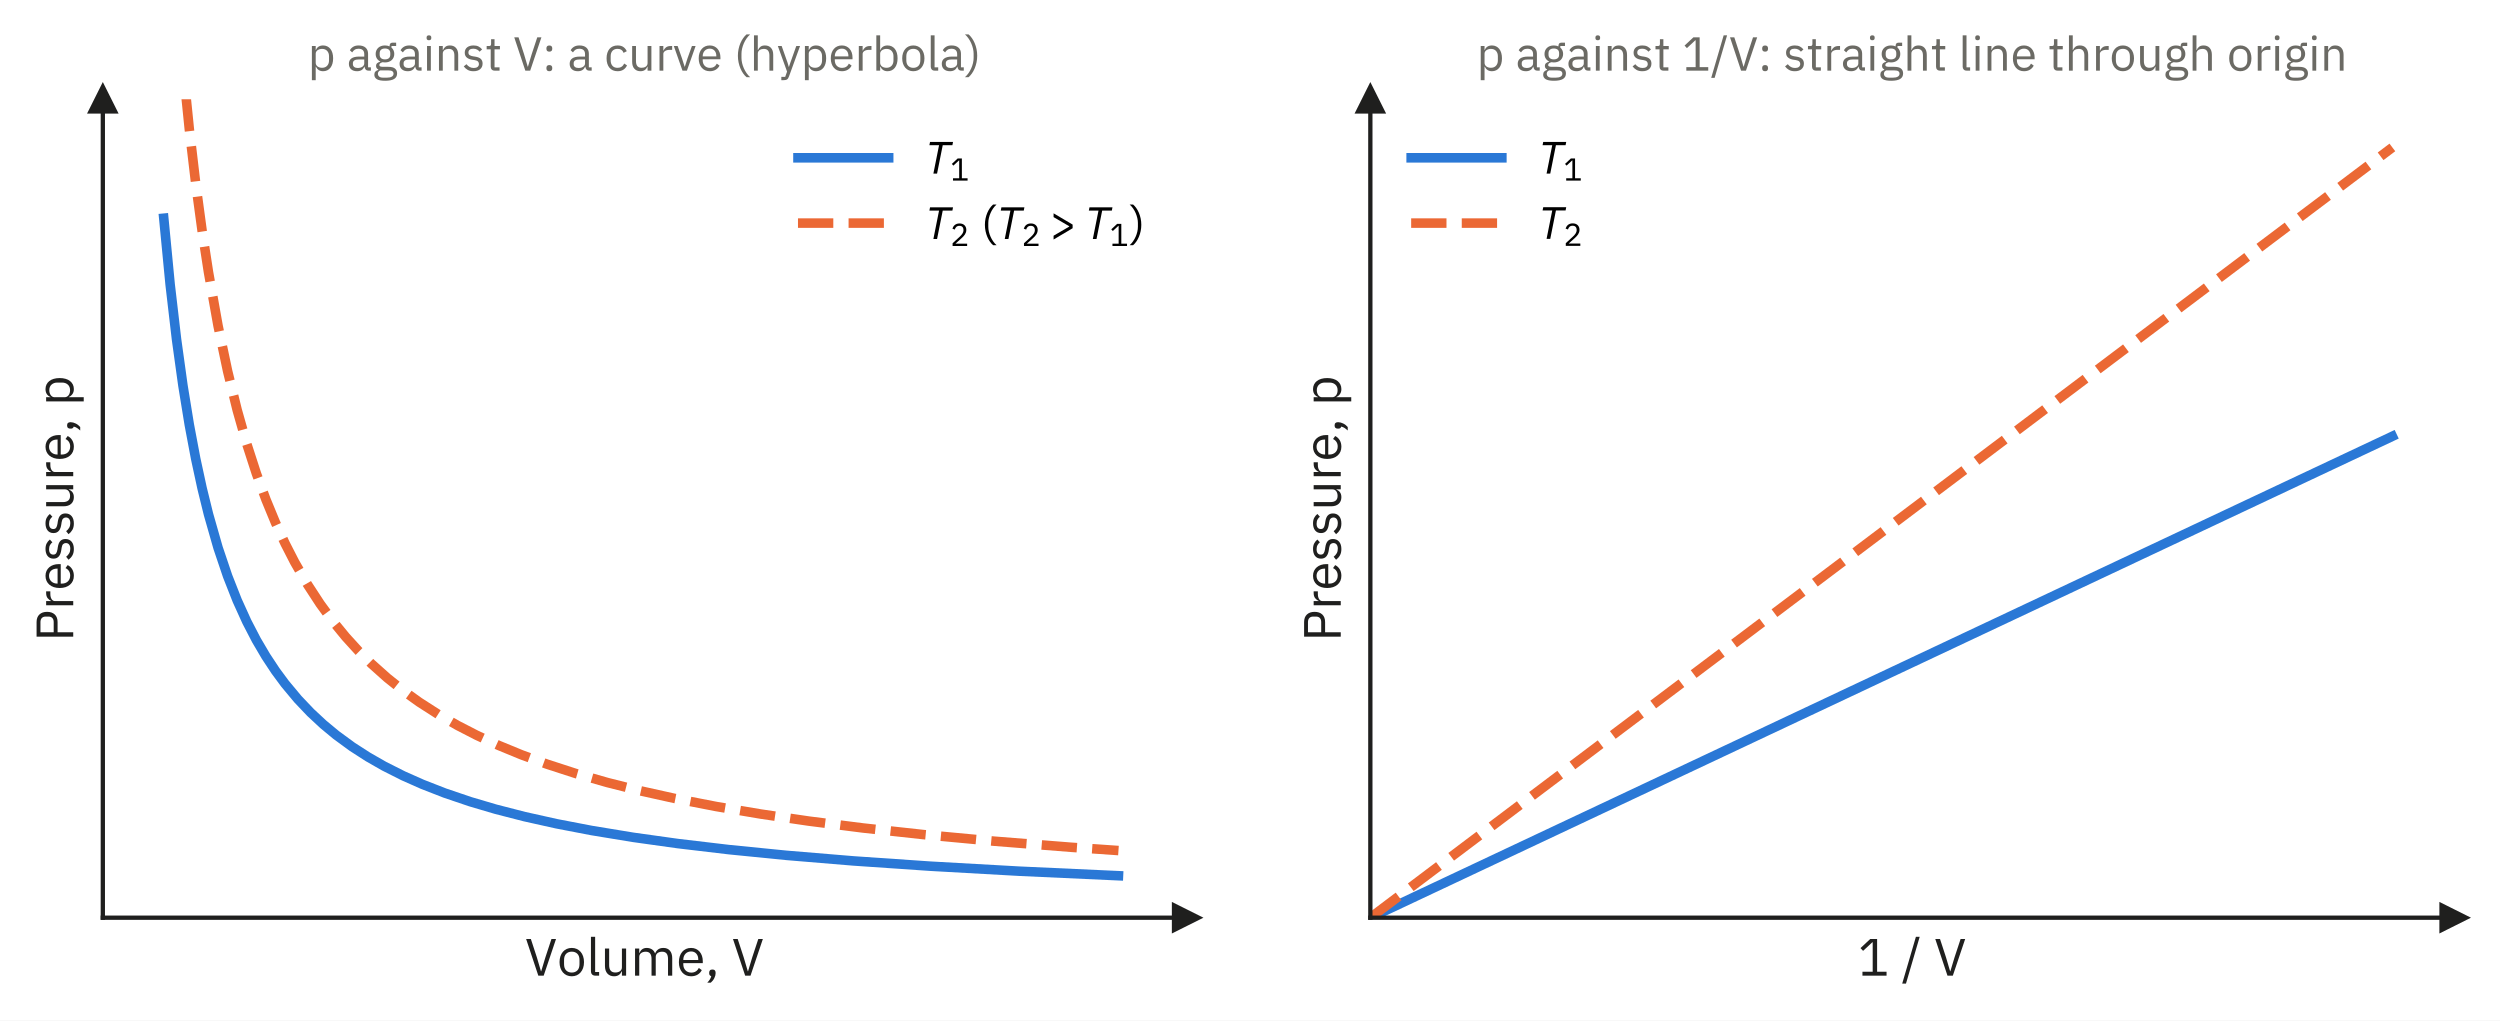
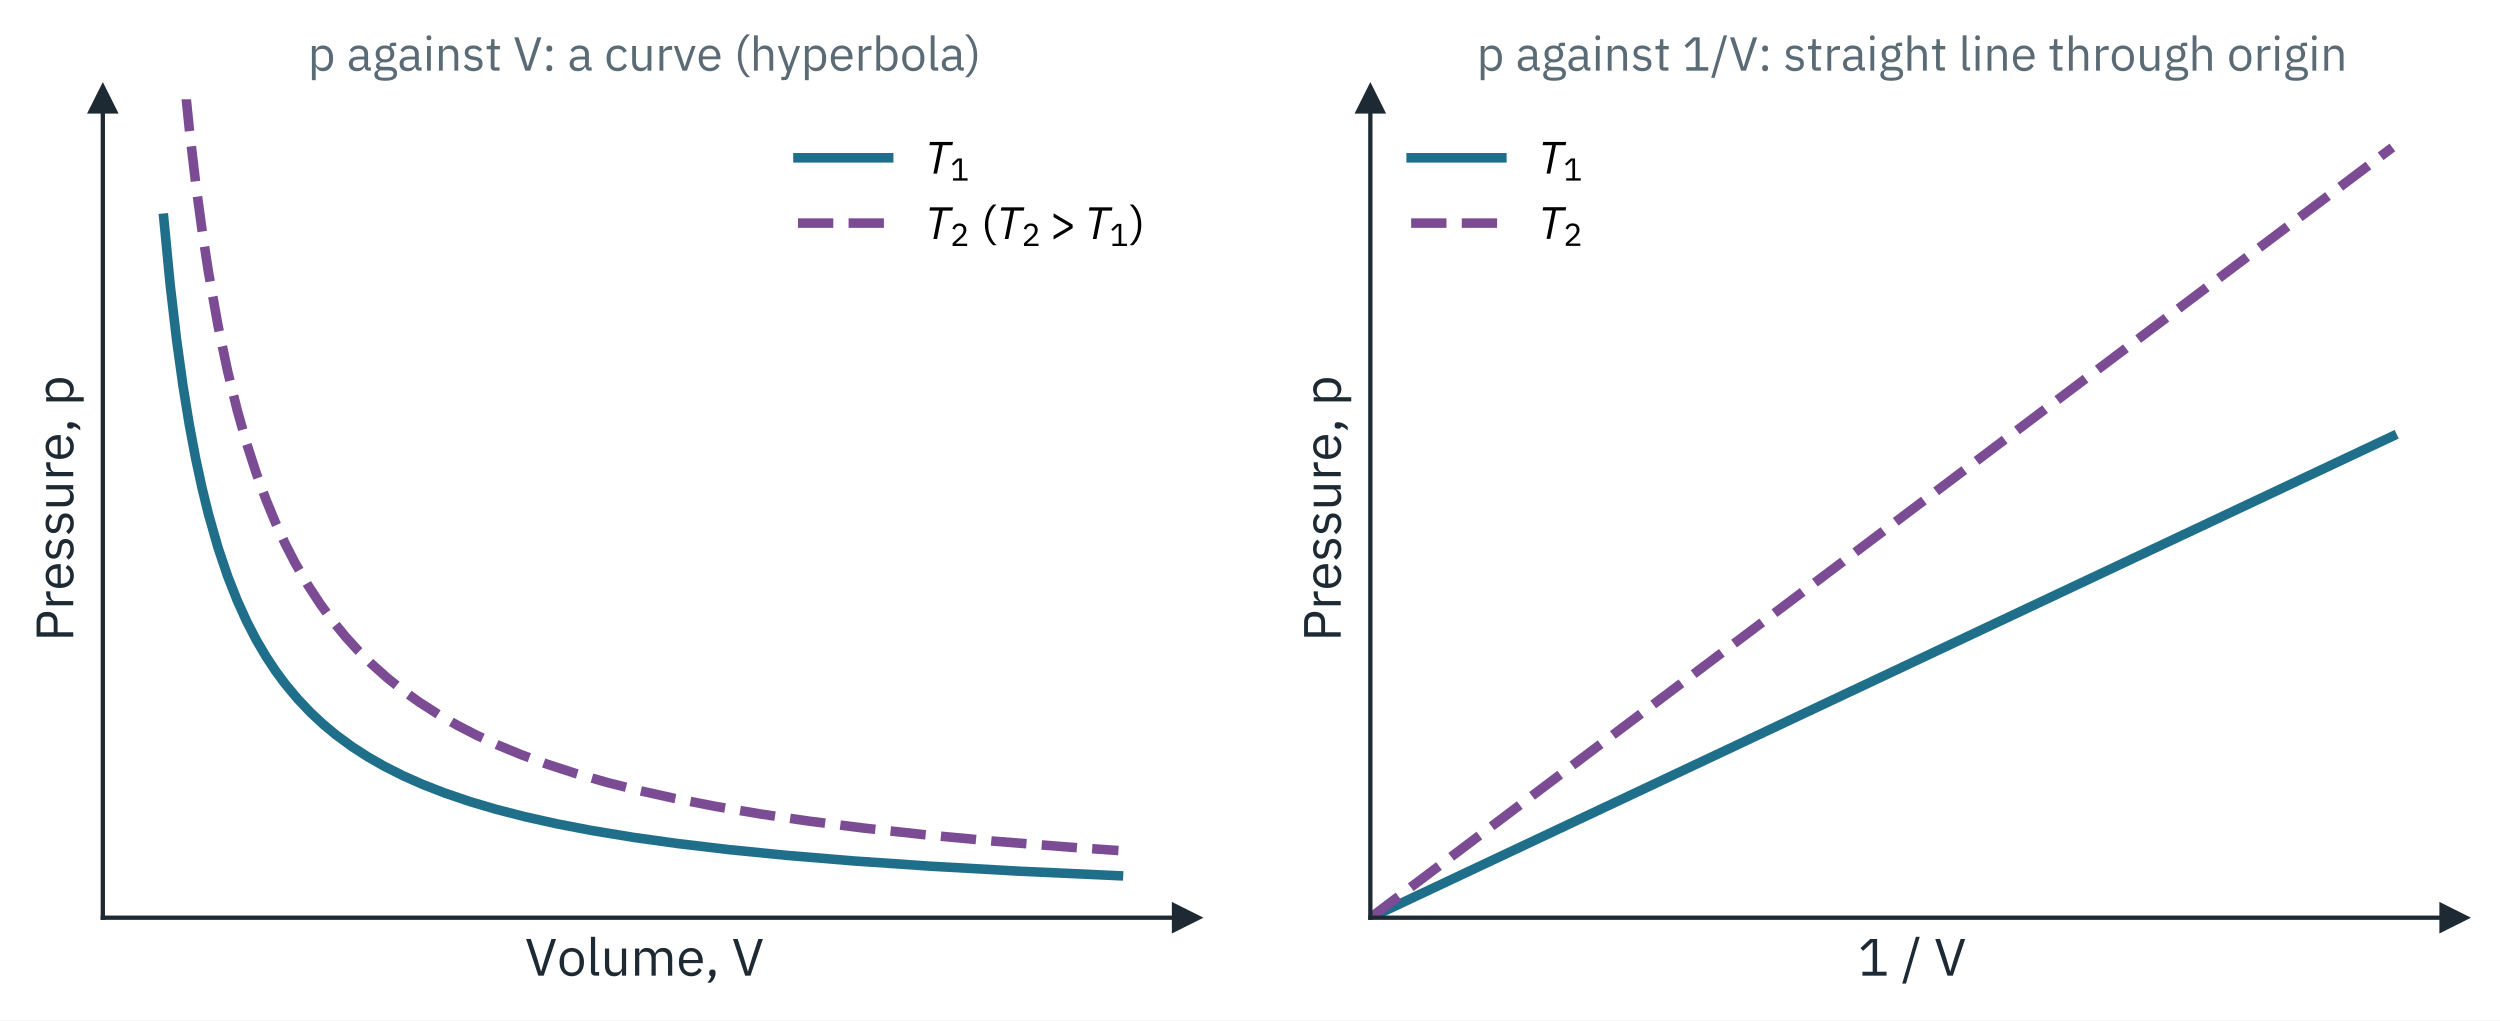
<svg xmlns="http://www.w3.org/2000/svg" xmlns:xlink="http://www.w3.org/1999/xlink" width="523.7pt" height="213.78pt" viewBox="0 0 523.7 213.78" version="1.1">
  <defs>
    <style type="text/css">*{stroke-linejoin: round; stroke-linecap: butt}</style>
  </defs>
  <g id="figure_1">
    <g id="patch_1">
      <path d="M 0 213.78  L 523.7 213.78  L 523.7 0  L 0 0  z " style="fill: #ffffff" />
    </g>
    <g id="axes_1">
      <g id="patch_2">
        <path d="M 21.54 192.24  L 248.48 192.24  L 248.48 20.8  L 21.54 20.8  z " style="fill: #ffffff" />
      </g>
      <g id="matplotlib.axis_1">
        <g id="text_1">
-           <g style="fill: #1f1f1e" transform="translate(109.9953 204.38) scale(0.11 -0.11)">
+           <g style="fill: #1e2a33" transform="translate(109.9953 204.38) scale(0.11 -0.11)">
            <defs>
              <path id="IBMPlexSans-56" d="M 1613 0  L 128 4467  L 704 4467  L 1440 2214  L 1933 538  L 1965 538  L 2470 2214  L 3213 4467  L 3770 4467  L 2266 0  L 1613 0  z " transform="scale(0.015625)" />
              <path id="IBMPlexSans-6f" d="M 1792 -77  Q 1459 -77 1184 44  Q 909 166 713 393  Q 518 621 409 937  Q 301 1254 301 1651  Q 301 2042 409 2362  Q 518 2682 713 2909  Q 909 3136 1184 3257  Q 1459 3379 1792 3379  Q 2125 3379 2397 3257  Q 2669 3136 2867 2909  Q 3066 2682 3174 2362  Q 3283 2042 3283 1651  Q 3283 1254 3174 937  Q 3066 621 2867 393  Q 2669 166 2397 44  Q 2125 -77 1792 -77  z M 1792 378  Q 2208 378 2470 634  Q 2733 890 2733 1414  L 2733 1888  Q 2733 2413 2470 2669  Q 2208 2925 1792 2925  Q 1376 2925 1113 2669  Q 851 2413 851 1888  L 851 1414  Q 851 890 1113 634  Q 1376 378 1792 378  z " transform="scale(0.015625)" />
              <path id="IBMPlexSans-6c" d="M 1088 0  Q 819 0 681 150  Q 544 301 544 531  L 544 4736  L 1056 4736  L 1056 448  L 1542 448  L 1542 0  L 1088 0  z " transform="scale(0.015625)" />
              <path id="IBMPlexSans-75" d="M 2579 538  L 2554 538  Q 2502 422 2428 310  Q 2355 198 2246 112  Q 2138 26 1984 -25  Q 1830 -77 1626 -77  Q 1114 -77 813 252  Q 512 582 512 1184  L 512 3302  L 1024 3302  L 1024 1274  Q 1024 384 1779 384  Q 1933 384 2077 422  Q 2221 461 2333 537  Q 2445 614 2512 732  Q 2579 851 2579 1018  L 2579 3302  L 3091 3302  L 3091 0  L 2579 0  L 2579 538  z " transform="scale(0.015625)" />
              <path id="IBMPlexSans-6d" d="M 544 0  L 544 3302  L 1056 3302  L 1056 2765  L 1082 2765  Q 1139 2893 1212 3005  Q 1286 3117 1392 3200  Q 1498 3283 1638 3331  Q 1779 3379 1971 3379  Q 2298 3379 2573 3222  Q 2848 3066 2982 2707  L 2995 2707  Q 3085 2976 3331 3177  Q 3578 3379 4000 3379  Q 4506 3379 4790 3049  Q 5075 2720 5075 2118  L 5075 0  L 4563 0  L 4563 2029  Q 4563 2470 4390 2694  Q 4218 2918 3840 2918  Q 3686 2918 3548 2880  Q 3411 2842 3302 2765  Q 3194 2688 3130 2569  Q 3066 2451 3066 2291  L 3066 0  L 2554 0  L 2554 2029  Q 2554 2470 2381 2694  Q 2208 2918 1843 2918  Q 1690 2918 1549 2880  Q 1408 2842 1299 2765  Q 1190 2688 1123 2569  Q 1056 2451 1056 2291  L 1056 0  L 544 0  z " transform="scale(0.015625)" />
              <path id="IBMPlexSans-65" d="M 1786 -77  Q 1446 -77 1174 44  Q 902 166 707 393  Q 512 621 406 937  Q 301 1254 301 1651  Q 301 2042 406 2362  Q 512 2682 707 2909  Q 902 3136 1174 3257  Q 1446 3379 1786 3379  Q 2118 3379 2380 3257  Q 2643 3136 2828 2921  Q 3014 2707 3113 2412  Q 3213 2118 3213 1766  L 3213 1523  L 838 1523  L 838 1370  Q 838 1158 905 976  Q 973 794 1097 659  Q 1222 525 1404 448  Q 1587 371 1818 371  Q 2131 371 2364 518  Q 2598 666 2726 941  L 3091 678  Q 2931 339 2592 131  Q 2253 -77 1786 -77  z M 1786 2950  Q 1574 2950 1401 2876  Q 1229 2803 1104 2668  Q 979 2534 908 2352  Q 838 2170 838 1952  L 838 1907  L 2662 1907  L 2662 1978  Q 2662 2419 2422 2684  Q 2182 2950 1786 2950  z " transform="scale(0.015625)" />
              <path id="IBMPlexSans-2c" d="M 870 749  Q 1075 749 1168 643  Q 1261 538 1261 371  L 1261 282  Q 1261 19 1107 -297  Q 954 -614 678 -851  L 250 -851  Q 442 -646 560 -464  Q 678 -282 730 -58  Q 602 -26 541 64  Q 480 154 480 282  L 480 371  Q 480 538 573 643  Q 666 749 870 749  z " transform="scale(0.015625)" />
              <path id="IBMPlexSans-20" transform="scale(0.015625)" />
            </defs>
            <use xlink:href="#IBMPlexSans-56" />
            <use xlink:href="#IBMPlexSans-6f" transform="translate(60.89999 0)" />
            <use xlink:href="#IBMPlexSans-6c" transform="translate(116.9 0)" />
            <use xlink:href="#IBMPlexSans-75" transform="translate(144.1 0)" />
            <use xlink:href="#IBMPlexSans-6d" transform="translate(200.9 0)" />
            <use xlink:href="#IBMPlexSans-65" transform="translate(288.2 0)" />
            <use xlink:href="#IBMPlexSans-2c" transform="translate(343.0999 0)" />
            <use xlink:href="#IBMPlexSans-20" transform="translate(370.2999 0)" />
            <use xlink:href="#IBMPlexSans-56" transform="translate(393.8999 0)" />
          </g>
        </g>
      </g>
      <g id="matplotlib.axis_2">
        <g id="text_2">
-           <g style="fill: #1f1f1e" transform="translate(15.34 134.3947) rotate(-90) scale(0.11 -0.11)">
+           <g style="fill: #1e2a33" transform="translate(15.34 134.3947) rotate(-90) scale(0.11 -0.11)">
            <defs>
              <path id="IBMPlexSans-50" d="M 595 0  L 595 4467  L 2374 4467  Q 2976 4467 3299 4124  Q 3622 3782 3622 3187  Q 3622 2592 3299 2249  Q 2976 1907 2374 1907  L 1133 1907  L 1133 0  L 595 0  z M 1133 2381  L 2374 2381  Q 2694 2381 2870 2547  Q 3046 2714 3046 3021  L 3046 3354  Q 3046 3661 2870 3827  Q 2694 3994 2374 3994  L 1133 3994  L 1133 2381  z " transform="scale(0.015625)" />
              <path id="IBMPlexSans-72" d="M 544 0  L 544 3302  L 1056 3302  L 1056 2694  L 1088 2694  Q 1178 2931 1408 3116  Q 1638 3302 2042 3302  L 2240 3302  L 2240 2790  L 1939 2790  Q 1523 2790 1289 2633  Q 1056 2477 1056 2240  L 1056 0  L 544 0  z " transform="scale(0.015625)" />
              <path id="IBMPlexSans-73" d="M 1536 -77  Q 1075 -77 764 99  Q 454 275 230 570  L 595 864  Q 787 621 1024 489  Q 1261 358 1574 358  Q 1901 358 2083 499  Q 2266 640 2266 896  Q 2266 1088 2141 1225  Q 2016 1363 1690 1414  L 1427 1453  Q 1197 1485 1005 1552  Q 813 1619 669 1731  Q 525 1843 445 2009  Q 365 2176 365 2406  Q 365 2650 454 2832  Q 544 3014 701 3136  Q 858 3258 1075 3318  Q 1293 3379 1542 3379  Q 1946 3379 2218 3238  Q 2490 3098 2694 2848  L 2355 2541  Q 2246 2694 2035 2819  Q 1824 2944 1504 2944  Q 1184 2944 1021 2806  Q 858 2669 858 2432  Q 858 2189 1021 2080  Q 1184 1971 1491 1920  L 1747 1882  Q 2298 1798 2528 1564  Q 2758 1331 2758 954  Q 2758 474 2432 198  Q 2106 -77 1536 -77  z " transform="scale(0.015625)" />
              <path id="IBMPlexSans-70" d="M 544 3302  L 1056 3302  L 1056 2765  L 1082 2765  Q 1210 3078 1456 3228  Q 1702 3379 2048 3379  Q 2355 3379 2604 3257  Q 2854 3136 3030 2912  Q 3206 2688 3299 2368  Q 3392 2048 3392 1651  Q 3392 1254 3299 934  Q 3206 614 3030 390  Q 2854 166 2604 44  Q 2355 -77 2048 -77  Q 1376 -77 1082 538  L 1056 538  L 1056 -1280  L 544 -1280  L 544 3302  z M 1907 384  Q 2342 384 2592 656  Q 2842 928 2842 1370  L 2842 1933  Q 2842 2374 2592 2646  Q 2342 2918 1907 2918  Q 1734 2918 1577 2870  Q 1421 2822 1305 2739  Q 1190 2656 1123 2537  Q 1056 2419 1056 2285  L 1056 1056  Q 1056 896 1123 771  Q 1190 646 1305 560  Q 1421 474 1577 429  Q 1734 384 1907 384  z " transform="scale(0.015625)" />
            </defs>
            <use xlink:href="#IBMPlexSans-50" />
            <use xlink:href="#IBMPlexSans-72" transform="translate(60.59999 0)" />
            <use xlink:href="#IBMPlexSans-65" transform="translate(97.29999 0)" />
            <use xlink:href="#IBMPlexSans-73" transform="translate(152.2 0)" />
            <use xlink:href="#IBMPlexSans-73" transform="translate(200.9 0)" />
            <use xlink:href="#IBMPlexSans-75" transform="translate(249.6 0)" />
            <use xlink:href="#IBMPlexSans-72" transform="translate(306.4 0)" />
            <use xlink:href="#IBMPlexSans-65" transform="translate(343.1 0)" />
            <use xlink:href="#IBMPlexSans-2c" transform="translate(398 0)" />
            <use xlink:href="#IBMPlexSans-20" transform="translate(425.2 0)" />
            <use xlink:href="#IBMPlexSans-70" transform="translate(448.7999 0)" />
          </g>
        </g>
      </g>
      <g id="line2d_1">
-         <path d="M 34.305 45.71  L 35.643 59.609  L 36.981 71.1  L 38.319 80.758  L 39.656 88.99  L 40.994 96.09  L 42.332 102.276  L 43.669 107.714  L 45.676 114.742  L 47.683 120.69  L 49.689 125.79  L 51.696 130.212  L 53.702 134.082  L 55.709 137.497  L 57.716 140.534  L 59.722 143.251  L 62.398 146.459  L 65.073 149.273  L 67.749 151.76  L 70.424 153.976  L 73.768 156.426  L 77.113 158.581  L 80.457 160.492  L 84.47 162.516  L 88.484 164.298  L 93.166 166.125  L 98.516 167.94  L 103.867 169.52  L 109.887 171.068  L 116.576 172.558  L 123.933 173.972  L 132.629 175.402  L 141.993 176.711  L 152.695 177.978  L 164.734 179.177  L 178.78 180.344  L 194.833 181.446  L 213.561 182.499  L 234.296 183.448  L 234.296 183.448  " clip-path="url(#p4eda63c760)" style="fill: none; stroke: #2a78d6; stroke-width: 2; stroke-linecap: square" />
+         <path d="M 34.305 45.71  L 35.643 59.609  L 36.981 71.1  L 38.319 80.758  L 39.656 88.99  L 40.994 96.09  L 42.332 102.276  L 43.669 107.714  L 45.676 114.742  L 47.683 120.69  L 49.689 125.79  L 51.696 130.212  L 53.702 134.082  L 55.709 137.497  L 57.716 140.534  L 59.722 143.251  L 62.398 146.459  L 65.073 149.273  L 67.749 151.76  L 70.424 153.976  L 73.768 156.426  L 77.113 158.581  L 80.457 160.492  L 84.47 162.516  L 88.484 164.298  L 93.166 166.125  L 98.516 167.94  L 103.867 169.52  L 109.887 171.068  L 116.576 172.558  L 123.933 173.972  L 132.629 175.402  L 141.993 176.711  L 152.695 177.978  L 164.734 179.177  L 178.78 180.344  L 194.833 181.446  L 213.561 182.499  L 234.296 183.448  L 234.296 183.448  " clip-path="url(#p4eda63c760)" style="fill: none; stroke: #1f6f8b; stroke-width: 2; stroke-linecap: square" />
      </g>
      <g id="line2d_2">
-         <path d="M 37.029 -1  L 38.319 13.869  L 39.656 27.04  L 40.994 38.4  L 42.332 48.298  L 43.669 56.999  L 45.676 68.243  L 47.683 77.76  L 49.689 85.921  L 51.696 92.995  L 53.702 99.187  L 55.709 104.652  L 57.716 109.51  L 59.722 113.858  L 61.729 117.771  L 64.404 122.419  L 67.08 126.521  L 69.755 130.168  L 72.431 133.431  L 75.106 136.369  L 77.782 139.027  L 81.126 142.013  L 84.47 144.682  L 87.815 147.082  L 91.828 149.661  L 95.841 151.96  L 99.854 154.025  L 104.536 156.18  L 109.218 158.106  L 114.569 160.069  L 120.589 162.025  L 127.278 163.936  L 133.966 165.62  L 141.324 167.255  L 150.019 168.946  L 159.383 170.528  L 169.416 172.001  L 180.787 173.446  L 193.495 174.835  L 208.21 176.207  L 224.263 177.477  L 234.296 178.173  L 234.296 178.173  " clip-path="url(#p4eda63c760)" style="fill: none; stroke-dasharray: 7.4,3.2; stroke-dashoffset: 0; stroke: #eb6834; stroke-width: 2" />
+         <path d="M 37.029 -1  L 38.319 13.869  L 39.656 27.04  L 40.994 38.4  L 42.332 48.298  L 43.669 56.999  L 45.676 68.243  L 47.683 77.76  L 49.689 85.921  L 51.696 92.995  L 53.702 99.187  L 55.709 104.652  L 57.716 109.51  L 59.722 113.858  L 61.729 117.771  L 64.404 122.419  L 67.08 126.521  L 69.755 130.168  L 72.431 133.431  L 75.106 136.369  L 77.782 139.027  L 81.126 142.013  L 84.47 144.682  L 87.815 147.082  L 91.828 149.661  L 95.841 151.96  L 99.854 154.025  L 104.536 156.18  L 109.218 158.106  L 114.569 160.069  L 120.589 162.025  L 127.278 163.936  L 133.966 165.62  L 141.324 167.255  L 150.019 168.946  L 159.383 170.528  L 169.416 172.001  L 180.787 173.446  L 193.495 174.835  L 208.21 176.207  L 224.263 177.477  L 234.296 178.173  L 234.296 178.173  " clip-path="url(#p4eda63c760)" style="fill: none; stroke-dasharray: 7.4,3.2; stroke-dashoffset: 0; stroke: #7b4b94; stroke-width: 2" />
      </g>
      <g id="line2d_3">
        <defs>
-           <path id="mccfdc0044c" d="M 2.5 0  L -2.5 -2.5  L -2.5 2.5  z " style="stroke: #1f1f1e; stroke-linejoin: miter" />
+           <path id="mccfdc0044c" d="M 2.5 0  L -2.5 -2.5  L -2.5 2.5  z " style="stroke: #1e2a33; stroke-linejoin: miter" />
        </defs>
        <g>
-           <use xlink:href="#mccfdc0044c" x="248.48" y="192.24" style="fill: #1f1f1e; stroke: #1f1f1e; stroke-linejoin: miter" />
+           <use xlink:href="#mccfdc0044c" x="248.48" y="192.24" style="fill: #1e2a33; stroke: #1e2a33; stroke-linejoin: miter" />
        </g>
      </g>
      <g id="line2d_4">
        <defs>
-           <path id="m369f61588b" d="M 0 -2.5  L -2.5 2.5  L 2.5 2.5  z " style="stroke: #1f1f1e; stroke-linejoin: miter" />
+           <path id="m369f61588b" d="M 0 -2.5  L -2.5 2.5  L 2.5 2.5  z " style="stroke: #1e2a33; stroke-linejoin: miter" />
        </defs>
        <g>
-           <use xlink:href="#m369f61588b" x="21.54" y="20.8" style="fill: #1f1f1e; stroke: #1f1f1e; stroke-linejoin: miter" />
+           <use xlink:href="#m369f61588b" x="21.54" y="20.8" style="fill: #1e2a33; stroke: #1e2a33; stroke-linejoin: miter" />
        </g>
      </g>
      <g id="patch_3">
-         <path d="M 21.54 192.24  L 21.54 20.8  " style="fill: none; stroke: #1f1f1e; stroke-width: 0.9; stroke-linejoin: miter; stroke-linecap: square" />
+         <path d="M 21.54 192.24  L 21.54 20.8  " style="fill: none; stroke: #1e2a33; stroke-width: 0.9; stroke-linejoin: miter; stroke-linecap: square" />
      </g>
      <g id="patch_4">
-         <path d="M 21.54 192.24  L 248.48 192.24  " style="fill: none; stroke: #1f1f1e; stroke-width: 0.9; stroke-linejoin: miter; stroke-linecap: square" />
+         <path d="M 21.54 192.24  L 248.48 192.24  " style="fill: none; stroke: #1e2a33; stroke-width: 0.9; stroke-linejoin: miter; stroke-linecap: square" />
      </g>
      <g id="text_3">
-         <g style="fill: #6b6a64" transform="translate(64.48422 14.8) scale(0.1 -0.1)">
+         <g style="fill: #5b6b75" transform="translate(64.48422 14.8) scale(0.1 -0.1)">
          <defs>
            <path id="IBMPlexSans-61" d="M 2944 0  Q 2656 0 2531 153  Q 2406 307 2374 538  L 2342 538  Q 2234 230 1984 76  Q 1734 -77 1389 -77  Q 864 -77 573 192  Q 282 461 282 922  Q 282 1389 624 1638  Q 966 1888 1690 1888  L 2342 1888  L 2342 2214  Q 2342 2566 2150 2752  Q 1958 2938 1562 2938  Q 1261 2938 1059 2803  Q 858 2669 723 2445  L 416 2733  Q 550 3002 844 3190  Q 1139 3379 1587 3379  Q 2189 3379 2521 3084  Q 2854 2790 2854 2266  L 2854 448  L 3232 448  L 3232 0  L 2944 0  z M 1472 358  Q 1664 358 1824 403  Q 1984 448 2099 531  Q 2214 614 2278 723  Q 2342 832 2342 960  L 2342 1504  L 1664 1504  Q 1222 1504 1020 1376  Q 819 1248 819 1005  L 819 870  Q 819 627 995 492  Q 1171 358 1472 358  z " transform="scale(0.015625)" />
            <path id="IBMPlexSans-67" d="M 3328 -365  Q 3328 -877 2928 -1117  Q 2528 -1357 1728 -1357  Q 954 -1357 614 -1145  Q 275 -934 275 -544  Q 275 -275 416 -124  Q 557 26 800 96  L 800 166  Q 506 307 506 627  Q 506 877 666 1008  Q 826 1139 1075 1203  L 1075 1229  Q 781 1370 617 1632  Q 454 1894 454 2240  Q 454 2490 544 2701  Q 634 2912 797 3062  Q 960 3213 1187 3296  Q 1414 3379 1696 3379  Q 2048 3379 2323 3251  L 2323 3309  Q 2323 3501 2412 3625  Q 2502 3750 2707 3750  L 3200 3750  L 3200 3302  L 2573 3302  L 2573 3091  Q 2752 2938 2851 2723  Q 2950 2509 2950 2240  Q 2950 1990 2860 1779  Q 2771 1568 2608 1417  Q 2445 1267 2214 1184  Q 1984 1101 1702 1101  Q 1542 1101 1382 1133  Q 1216 1088 1081 1001  Q 947 915 947 762  Q 947 614 1088 563  Q 1229 512 1453 512  L 2157 512  Q 2771 512 3049 278  Q 3328 45 3328 -365  z M 2848 -403  Q 2848 -205 2697 -86  Q 2547 32 2163 32  L 1062 32  Q 755 -109 755 -416  Q 755 -634 918 -787  Q 1082 -941 1472 -941  L 1946 -941  Q 2374 -941 2611 -806  Q 2848 -672 2848 -403  z M 1702 1510  Q 2029 1510 2221 1667  Q 2413 1824 2413 2150  L 2413 2330  Q 2413 2656 2221 2813  Q 2029 2970 1702 2970  Q 1376 2970 1184 2813  Q 992 2656 992 2330  L 992 2150  Q 992 1824 1184 1667  Q 1376 1510 1702 1510  z " transform="scale(0.015625)" />
            <path id="IBMPlexSans-69" d="M 800 4077  Q 634 4077 560 4157  Q 486 4237 486 4365  L 486 4448  Q 486 4576 560 4656  Q 634 4736 800 4736  Q 966 4736 1040 4656  Q 1114 4576 1114 4448  L 1114 4365  Q 1114 4237 1040 4157  Q 966 4077 800 4077  z M 544 3302  L 1056 3302  L 1056 0  L 544 0  L 544 3302  z " transform="scale(0.015625)" />
            <path id="IBMPlexSans-6e" d="M 544 0  L 544 3302  L 1056 3302  L 1056 2765  L 1082 2765  Q 1203 3046 1424 3212  Q 1645 3379 2016 3379  Q 2528 3379 2825 3049  Q 3123 2720 3123 2118  L 3123 0  L 2611 0  L 2611 2029  Q 2611 2918 1862 2918  Q 1709 2918 1565 2880  Q 1421 2842 1305 2765  Q 1190 2688 1123 2569  Q 1056 2451 1056 2291  L 1056 0  L 544 0  z " transform="scale(0.015625)" />
            <path id="IBMPlexSans-74" d="M 1274 0  Q 1005 0 867 150  Q 730 301 730 544  L 730 2854  L 186 2854  L 186 3302  L 493 3302  Q 659 3302 720 3369  Q 781 3437 781 3603  L 781 4218  L 1242 4218  L 1242 3302  L 1965 3302  L 1965 2854  L 1242 2854  L 1242 448  L 1914 448  L 1914 0  L 1274 0  z " transform="scale(0.015625)" />
            <path id="IBMPlexSans-3a" d="M 934 -77  Q 730 -77 637 25  Q 544 128 544 294  L 544 378  Q 544 544 637 646  Q 730 749 934 749  Q 1139 749 1232 646  Q 1325 544 1325 378  L 1325 294  Q 1325 128 1232 25  Q 1139 -77 934 -77  z M 934 2547  Q 730 2547 637 2649  Q 544 2752 544 2918  L 544 3002  Q 544 3168 637 3270  Q 730 3373 934 3373  Q 1139 3373 1232 3270  Q 1325 3168 1325 3002  L 1325 2918  Q 1325 2752 1232 2649  Q 1139 2547 934 2547  z " transform="scale(0.015625)" />
            <path id="IBMPlexSans-63" d="M 1773 -77  Q 1427 -77 1152 44  Q 877 166 688 390  Q 499 614 400 934  Q 301 1254 301 1651  Q 301 2048 400 2368  Q 499 2688 688 2912  Q 877 3136 1152 3257  Q 1427 3379 1773 3379  Q 2266 3379 2563 3164  Q 2861 2950 3008 2605  L 2579 2387  Q 2490 2643 2285 2784  Q 2080 2925 1773 2925  Q 1542 2925 1369 2851  Q 1197 2778 1081 2646  Q 966 2515 908 2332  Q 851 2150 851 1933  L 851 1370  Q 851 934 1084 656  Q 1318 378 1773 378  Q 2394 378 2669 954  L 3040 704  Q 2880 346 2563 134  Q 2246 -77 1773 -77  z " transform="scale(0.015625)" />
            <path id="IBMPlexSans-76" d="M 1274 0  L 115 3302  L 627 3302  L 1203 1664  L 1562 538  L 1594 538  L 1952 1664  L 2541 3302  L 3034 3302  L 1869 0  L 1274 0  z " transform="scale(0.015625)" />
            <path id="IBMPlexSans-28" d="M 531 1997  Q 531 2458 620 2886  Q 710 3315 867 3683  Q 1024 4051 1235 4352  Q 1446 4653 1690 4864  L 2176 4864  Q 1907 4621 1692 4313  Q 1478 4006 1328 3660  Q 1178 3315 1094 2956  Q 1011 2598 1011 2266  L 1011 1715  Q 1011 1376 1094 1017  Q 1178 659 1331 313  Q 1485 -32 1699 -339  Q 1914 -646 2176 -877  L 1690 -877  Q 1453 -678 1241 -377  Q 1030 -77 873 294  Q 717 666 624 1098  Q 531 1530 531 1997  z " transform="scale(0.015625)" />
            <path id="IBMPlexSans-68" d="M 544 4736  L 1056 4736  L 1056 2765  L 1082 2765  Q 1203 3046 1424 3212  Q 1645 3379 2016 3379  Q 2528 3379 2825 3049  Q 3123 2720 3123 2118  L 3123 0  L 2611 0  L 2611 2029  Q 2611 2918 1862 2918  Q 1709 2918 1565 2880  Q 1421 2842 1305 2765  Q 1190 2688 1123 2569  Q 1056 2451 1056 2291  L 1056 0  L 544 0  L 544 4736  z " transform="scale(0.015625)" />
            <path id="IBMPlexSans-79" d="M 2579 3302  L 3085 3302  L 1606 -768  Q 1549 -915 1491 -1014  Q 1434 -1114 1350 -1171  Q 1267 -1229 1142 -1254  Q 1018 -1280 838 -1280  L 576 -1280  L 576 -832  L 1094 -832  L 1344 -128  L 109 3302  L 621 3302  L 1414 1056  L 1568 518  L 1600 518  L 1779 1056  L 2579 3302  z " transform="scale(0.015625)" />
            <path id="IBMPlexSans-62" d="M 544 4736  L 1056 4736  L 1056 2765  L 1082 2765  Q 1210 3078 1456 3228  Q 1702 3379 2048 3379  Q 2355 3379 2604 3257  Q 2854 3136 3030 2912  Q 3206 2688 3299 2368  Q 3392 2048 3392 1651  Q 3392 1254 3299 934  Q 3206 614 3030 390  Q 2854 166 2604 44  Q 2355 -77 2048 -77  Q 1376 -77 1082 538  L 1056 538  L 1056 0  L 544 0  L 544 4736  z M 1907 384  Q 2342 384 2592 656  Q 2842 928 2842 1370  L 2842 1933  Q 2842 2374 2592 2646  Q 2342 2918 1907 2918  Q 1734 2918 1577 2870  Q 1421 2822 1305 2739  Q 1190 2656 1123 2537  Q 1056 2419 1056 2285  L 1056 1056  Q 1056 896 1123 771  Q 1190 646 1305 560  Q 1421 474 1577 429  Q 1734 384 1907 384  z " transform="scale(0.015625)" />
            <path id="IBMPlexSans-29" d="M 1613 1997  Q 1613 1530 1520 1098  Q 1427 666 1270 294  Q 1114 -77 902 -377  Q 691 -678 454 -877  L -32 -877  Q 230 -646 444 -339  Q 659 -32 812 313  Q 966 659 1049 1017  Q 1133 1376 1133 1715  L 1133 2266  Q 1133 2598 1049 2956  Q 966 3315 816 3660  Q 666 4006 451 4313  Q 237 4621 -32 4864  L 454 4864  Q 698 4653 909 4352  Q 1120 4051 1277 3683  Q 1434 3315 1523 2886  Q 1613 2458 1613 1997  z " transform="scale(0.015625)" />
          </defs>
          <use xlink:href="#IBMPlexSans-70" />
          <use xlink:href="#IBMPlexSans-20" transform="translate(57.99999 0)" />
          <use xlink:href="#IBMPlexSans-61" transform="translate(81.59998 0)" />
          <use xlink:href="#IBMPlexSans-67" transform="translate(135 0)" />
          <use xlink:href="#IBMPlexSans-61" transform="translate(187.8 0)" />
          <use xlink:href="#IBMPlexSans-69" transform="translate(241.2 0)" />
          <use xlink:href="#IBMPlexSans-6e" transform="translate(266.1999 0)" />
          <use xlink:href="#IBMPlexSans-73" transform="translate(322.9999 0)" />
          <use xlink:href="#IBMPlexSans-74" transform="translate(371.6999 0)" />
          <use xlink:href="#IBMPlexSans-20" transform="translate(406.7999 0)" />
          <use xlink:href="#IBMPlexSans-56" transform="translate(430.3999 0)" />
          <use xlink:href="#IBMPlexSans-3a" transform="translate(491.2999 0)" />
          <use xlink:href="#IBMPlexSans-20" transform="translate(520.4999 0)" />
          <use xlink:href="#IBMPlexSans-61" transform="translate(544.0999 0)" />
          <use xlink:href="#IBMPlexSans-20" transform="translate(597.4999 0)" />
          <use xlink:href="#IBMPlexSans-63" transform="translate(621.0999 0)" />
          <use xlink:href="#IBMPlexSans-75" transform="translate(671.3999 0)" />
          <use xlink:href="#IBMPlexSans-72" transform="translate(728.1998 0)" />
          <use xlink:href="#IBMPlexSans-76" transform="translate(764.8998 0)" />
          <use xlink:href="#IBMPlexSans-65" transform="translate(814.0998 0)" />
          <use xlink:href="#IBMPlexSans-20" transform="translate(868.9998 0)" />
          <use xlink:href="#IBMPlexSans-28" transform="translate(892.5998 0)" />
          <use xlink:href="#IBMPlexSans-68" transform="translate(926.0998 0)" />
          <use xlink:href="#IBMPlexSans-79" transform="translate(982.8998 0)" />
          <use xlink:href="#IBMPlexSans-70" transform="translate(1032.8 0)" />
          <use xlink:href="#IBMPlexSans-65" transform="translate(1090.8 0)" />
          <use xlink:href="#IBMPlexSans-72" transform="translate(1145.7 0)" />
          <use xlink:href="#IBMPlexSans-62" transform="translate(1182.4 0)" />
          <use xlink:href="#IBMPlexSans-6f" transform="translate(1240.4 0)" />
          <use xlink:href="#IBMPlexSans-6c" transform="translate(1296.4 0)" />
          <use xlink:href="#IBMPlexSans-61" transform="translate(1323.6 0)" />
          <use xlink:href="#IBMPlexSans-29" transform="translate(1377 0)" />
        </g>
      </g>
      <g id="legend_1">
        <g id="line2d_5">
-           <path d="M 167.16 33.055  L 176.66 33.055  L 186.16 33.055  " style="fill: none; stroke: #2a78d6; stroke-width: 2; stroke-linecap: square" />
+           <path d="M 167.16 33.055  L 176.66 33.055  L 186.16 33.055  " style="fill: none; stroke: #1f6f8b; stroke-width: 2; stroke-linecap: square" />
        </g>
        <g id="text_4">
          <g transform="translate(193.76 36.38) scale(0.095 -0.095)">
            <defs>
              <path id="IBMPlexSans-Italic-54" d="M 2509 4006  L 1709 0  L 1190 0  L 1990 4006  L 627 4006  L 717 4467  L 3962 4467  L 3872 4006  L 2509 4006  z " transform="scale(0.015625)" />
              <path id="IBMPlexSans-31" d="M 563 0  L 563 474  L 1811 474  L 1811 4070  L 1766 4070  L 640 3021  L 326 3360  L 1510 4467  L 2349 4467  L 2349 474  L 3501 474  L 3501 0  L 563 0  z " transform="scale(0.015625)" />
            </defs>
            <use xlink:href="#IBMPlexSans-Italic-54" transform="translate(0 0.203125)" />
            <use xlink:href="#IBMPlexSans-31" transform="translate(55.7 -15.275) scale(0.7)" />
          </g>
        </g>
        <g id="line2d_6">
-           <path d="M 167.16 46.735  L 176.66 46.735  L 186.16 46.735  " style="fill: none; stroke-dasharray: 7.4,3.2; stroke-dashoffset: 0; stroke: #eb6834; stroke-width: 2" />
+           <path d="M 167.16 46.735  L 176.66 46.735  L 186.16 46.735  " style="fill: none; stroke-dasharray: 7.4,3.2; stroke-dashoffset: 0; stroke: #7b4b94; stroke-width: 2" />
        </g>
        <g id="text_5">
          <g transform="translate(193.76 50.06) scale(0.095 -0.095)">
            <defs>
              <path id="IBMPlexSans-32" d="M 3411 0  L 480 0  L 480 550  L 1939 1894  Q 2253 2182 2464 2505  Q 2675 2829 2675 3155  L 2675 3232  Q 2675 3603 2470 3833  Q 2266 4064 1850 4064  Q 1645 4064 1491 4006  Q 1338 3949 1226 3846  Q 1114 3744 1040 3606  Q 966 3469 922 3309  L 442 3494  Q 506 3693 618 3881  Q 730 4070 899 4217  Q 1069 4365 1309 4454  Q 1549 4544 1875 4544  Q 2202 4544 2458 4448  Q 2714 4352 2886 4179  Q 3059 4006 3152 3769  Q 3245 3533 3245 3245  Q 3245 2982 3171 2758  Q 3098 2534 2970 2332  Q 2842 2131 2659 1939  Q 2477 1747 2266 1555  L 1062 474  L 3411 474  L 3411 0  z " transform="scale(0.015625)" />
              <path id="IBMPlexSans-3e" d="M 576 461  L 2784 1747  L 2784 1798  L 576 3085  L 576 3622  L 3264 2029  L 3264 1517  L 576 -77  L 576 461  z " transform="scale(0.015625)" />
            </defs>
            <use xlink:href="#IBMPlexSans-Italic-54" />
            <use xlink:href="#IBMPlexSans-32" transform="translate(55.7 -15.47813) scale(0.7)" />
            <use xlink:href="#IBMPlexSans-20" transform="translate(100.2797 0)" />
            <use xlink:href="#IBMPlexSans-28" transform="translate(123.8797 0)" />
            <use xlink:href="#IBMPlexSans-Italic-54" transform="translate(157.3796 0)" />
            <use xlink:href="#IBMPlexSans-32" transform="translate(213.0796 -15.47813) scale(0.7)" />
            <use xlink:href="#IBMPlexSans-3e" transform="translate(274.6193 0)" />
            <use xlink:href="#IBMPlexSans-Italic-54" transform="translate(351.5793 0)" />
            <use xlink:href="#IBMPlexSans-31" transform="translate(407.2793 -15.47813) scale(0.7)" />
            <use xlink:href="#IBMPlexSans-29" transform="translate(451.859 0)" />
          </g>
        </g>
      </g>
    </g>
    <g id="axes_2">
      <g id="patch_5">
        <path d="M 287.06 192.24  L 514 192.24  L 514 20.8  L 287.06 20.8  z " style="fill: #ffffff" />
      </g>
      <g id="matplotlib.axis_3">
        <g id="text_6">
-           <g style="fill: #1f1f1e" transform="translate(389.1785 204.38) scale(0.11 -0.11)">
+           <g style="fill: #1e2a33" transform="translate(389.1785 204.38) scale(0.11 -0.11)">
            <defs>
              <path id="IBMPlexSans-2f" d="M 58 -966  L 1728 4736  L 2189 4736  L 518 -966  L 58 -966  z " transform="scale(0.015625)" />
            </defs>
            <use xlink:href="#IBMPlexSans-31" />
            <use xlink:href="#IBMPlexSans-20" transform="translate(59.99999 0)" />
            <use xlink:href="#IBMPlexSans-2f" transform="translate(83.59998 0)" />
            <use xlink:href="#IBMPlexSans-20" transform="translate(121.9 0)" />
            <use xlink:href="#IBMPlexSans-56" transform="translate(145.5 0)" />
          </g>
        </g>
      </g>
      <g id="matplotlib.axis_4">
        <g id="text_7">
-           <g style="fill: #1f1f1e" transform="translate(280.86 134.3947) rotate(-90) scale(0.11 -0.11)">
+           <g style="fill: #1e2a33" transform="translate(280.86 134.3947) rotate(-90) scale(0.11 -0.11)">
            <use xlink:href="#IBMPlexSans-50" />
            <use xlink:href="#IBMPlexSans-72" transform="translate(60.59999 0)" />
            <use xlink:href="#IBMPlexSans-65" transform="translate(97.29999 0)" />
            <use xlink:href="#IBMPlexSans-73" transform="translate(152.2 0)" />
            <use xlink:href="#IBMPlexSans-73" transform="translate(200.9 0)" />
            <use xlink:href="#IBMPlexSans-75" transform="translate(249.6 0)" />
            <use xlink:href="#IBMPlexSans-72" transform="translate(306.4 0)" />
            <use xlink:href="#IBMPlexSans-65" transform="translate(343.1 0)" />
            <use xlink:href="#IBMPlexSans-2c" transform="translate(398 0)" />
            <use xlink:href="#IBMPlexSans-20" transform="translate(425.2 0)" />
            <use xlink:href="#IBMPlexSans-70" transform="translate(448.7999 0)" />
          </g>
        </g>
      </g>
      <g id="line2d_7">
-         <path d="M 287.06 192.24  L 291.429 190.182  L 295.799 188.124  L 300.168 186.066  L 304.537 184.008  L 308.906 181.949  L 313.276 179.891  L 317.645 177.833  L 322.014 175.775  L 326.383 173.717  L 330.753 171.659  L 335.122 169.601  L 339.491 167.543  L 343.861 165.485  L 348.23 163.427  L 352.599 161.368  L 356.968 159.31  L 361.338 157.252  L 365.707 155.194  L 370.076 153.136  L 374.445 151.078  L 378.815 149.02  L 383.184 146.962  L 387.553 144.904  L 391.923 142.846  L 396.292 140.787  L 400.661 138.729  L 405.03 136.671  L 409.4 134.613  L 413.769 132.555  L 418.138 130.497  L 422.507 128.439  L 426.877 126.381  L 431.246 124.323  L 435.615 122.264  L 439.985 120.206  L 444.354 118.148  L 448.723 116.09  L 453.092 114.032  L 457.462 111.974  L 461.831 109.916  L 466.2 107.858  L 470.569 105.8  L 474.939 103.742  L 479.308 101.683  L 483.677 99.625  L 488.047 97.567  L 492.416 95.509  L 496.785 93.451  L 501.154 91.393  " clip-path="url(#p4a1bacbb94)" style="fill: none; stroke: #2a78d6; stroke-width: 2; stroke-linecap: square" />
+         <path d="M 287.06 192.24  L 291.429 190.182  L 295.799 188.124  L 300.168 186.066  L 304.537 184.008  L 308.906 181.949  L 313.276 179.891  L 317.645 177.833  L 322.014 175.775  L 326.383 173.717  L 330.753 171.659  L 335.122 169.601  L 339.491 167.543  L 343.861 165.485  L 348.23 163.427  L 352.599 161.368  L 356.968 159.31  L 361.338 157.252  L 365.707 155.194  L 370.076 153.136  L 374.445 151.078  L 378.815 149.02  L 383.184 146.962  L 387.553 144.904  L 391.923 142.846  L 396.292 140.787  L 400.661 138.729  L 405.03 136.671  L 409.4 134.613  L 413.769 132.555  L 418.138 130.497  L 422.507 128.439  L 426.877 126.381  L 431.246 124.323  L 435.615 122.264  L 439.985 120.206  L 444.354 118.148  L 448.723 116.09  L 453.092 114.032  L 457.462 111.974  L 461.831 109.916  L 466.2 107.858  L 470.569 105.8  L 474.939 103.742  L 479.308 101.683  L 483.677 99.625  L 488.047 97.567  L 492.416 95.509  L 496.785 93.451  L 501.154 91.393  " clip-path="url(#p4a1bacbb94)" style="fill: none; stroke: #1f6f8b; stroke-width: 2; stroke-linecap: square" />
      </g>
      <g id="line2d_8">
-         <path d="M 287.06 192.24  L 291.429 188.947  L 295.799 185.654  L 300.168 182.361  L 304.537 179.068  L 308.906 175.775  L 313.276 172.482  L 317.645 169.189  L 322.014 165.896  L 326.383 162.603  L 330.753 159.31  L 335.122 156.017  L 339.491 152.724  L 343.861 149.431  L 348.23 146.138  L 352.599 142.846  L 356.968 139.553  L 361.338 136.26  L 365.707 132.967  L 370.076 129.674  L 374.445 126.381  L 378.815 123.088  L 383.184 119.795  L 387.553 116.502  L 391.923 113.209  L 396.292 109.916  L 400.661 106.623  L 405.03 103.33  L 409.4 100.037  L 413.769 96.744  L 418.138 93.451  L 422.507 90.158  L 426.877 86.865  L 431.246 83.572  L 435.615 80.279  L 439.985 76.986  L 444.354 73.693  L 448.723 70.4  L 453.092 67.107  L 457.462 63.814  L 461.831 60.521  L 466.2 57.228  L 470.569 53.935  L 474.939 50.642  L 479.308 47.35  L 483.677 44.057  L 488.047 40.764  L 492.416 37.471  L 496.785 34.178  L 501.154 30.885  " clip-path="url(#p4a1bacbb94)" style="fill: none; stroke-dasharray: 7.4,3.2; stroke-dashoffset: 0; stroke: #eb6834; stroke-width: 2" />
+         <path d="M 287.06 192.24  L 291.429 188.947  L 295.799 185.654  L 300.168 182.361  L 304.537 179.068  L 308.906 175.775  L 313.276 172.482  L 317.645 169.189  L 322.014 165.896  L 326.383 162.603  L 330.753 159.31  L 335.122 156.017  L 339.491 152.724  L 343.861 149.431  L 348.23 146.138  L 352.599 142.846  L 356.968 139.553  L 361.338 136.26  L 365.707 132.967  L 370.076 129.674  L 374.445 126.381  L 378.815 123.088  L 383.184 119.795  L 387.553 116.502  L 391.923 113.209  L 396.292 109.916  L 400.661 106.623  L 405.03 103.33  L 409.4 100.037  L 413.769 96.744  L 418.138 93.451  L 422.507 90.158  L 426.877 86.865  L 431.246 83.572  L 435.615 80.279  L 439.985 76.986  L 444.354 73.693  L 448.723 70.4  L 453.092 67.107  L 457.462 63.814  L 461.831 60.521  L 466.2 57.228  L 470.569 53.935  L 474.939 50.642  L 479.308 47.35  L 483.677 44.057  L 488.047 40.764  L 492.416 37.471  L 496.785 34.178  L 501.154 30.885  " clip-path="url(#p4a1bacbb94)" style="fill: none; stroke-dasharray: 7.4,3.2; stroke-dashoffset: 0; stroke: #7b4b94; stroke-width: 2" />
      </g>
      <g id="line2d_9">
        <g>
-           <use xlink:href="#mccfdc0044c" x="514" y="192.24" style="fill: #1f1f1e; stroke: #1f1f1e; stroke-linejoin: miter" />
+           <use xlink:href="#mccfdc0044c" x="514" y="192.24" style="fill: #1e2a33; stroke: #1e2a33; stroke-linejoin: miter" />
        </g>
      </g>
      <g id="line2d_10">
        <g>
-           <use xlink:href="#m369f61588b" x="287.06" y="20.8" style="fill: #1f1f1e; stroke: #1f1f1e; stroke-linejoin: miter" />
+           <use xlink:href="#m369f61588b" x="287.06" y="20.8" style="fill: #1e2a33; stroke: #1e2a33; stroke-linejoin: miter" />
        </g>
      </g>
      <g id="patch_6">
-         <path d="M 287.06 192.24  L 287.06 20.8  " style="fill: none; stroke: #1f1f1e; stroke-width: 0.9; stroke-linejoin: miter; stroke-linecap: square" />
+         <path d="M 287.06 192.24  L 287.06 20.8  " style="fill: none; stroke: #1e2a33; stroke-width: 0.9; stroke-linejoin: miter; stroke-linecap: square" />
      </g>
      <g id="patch_7">
-         <path d="M 287.06 192.24  L 514 192.24  " style="fill: none; stroke: #1f1f1e; stroke-width: 0.9; stroke-linejoin: miter; stroke-linecap: square" />
+         <path d="M 287.06 192.24  L 514 192.24  " style="fill: none; stroke: #1e2a33; stroke-width: 0.9; stroke-linejoin: miter; stroke-linecap: square" />
      </g>
      <g id="text_8">
-         <g style="fill: #6b6a64" transform="translate(309.3323 14.8) scale(0.1 -0.1)">
+         <g style="fill: #5b6b75" transform="translate(309.3323 14.8) scale(0.1 -0.1)">
          <use xlink:href="#IBMPlexSans-70" />
          <use xlink:href="#IBMPlexSans-20" transform="translate(57.99999 0)" />
          <use xlink:href="#IBMPlexSans-61" transform="translate(81.59998 0)" />
          <use xlink:href="#IBMPlexSans-67" transform="translate(135 0)" />
          <use xlink:href="#IBMPlexSans-61" transform="translate(187.8 0)" />
          <use xlink:href="#IBMPlexSans-69" transform="translate(241.2 0)" />
          <use xlink:href="#IBMPlexSans-6e" transform="translate(266.1999 0)" />
          <use xlink:href="#IBMPlexSans-73" transform="translate(322.9999 0)" />
          <use xlink:href="#IBMPlexSans-74" transform="translate(371.6999 0)" />
          <use xlink:href="#IBMPlexSans-20" transform="translate(406.7999 0)" />
          <use xlink:href="#IBMPlexSans-31" transform="translate(430.3999 0)" />
          <use xlink:href="#IBMPlexSans-2f" transform="translate(490.3999 0)" />
          <use xlink:href="#IBMPlexSans-56" transform="translate(528.6999 0)" />
          <use xlink:href="#IBMPlexSans-3a" transform="translate(589.5999 0)" />
          <use xlink:href="#IBMPlexSans-20" transform="translate(618.7999 0)" />
          <use xlink:href="#IBMPlexSans-73" transform="translate(642.3999 0)" />
          <use xlink:href="#IBMPlexSans-74" transform="translate(691.0999 0)" />
          <use xlink:href="#IBMPlexSans-72" transform="translate(726.1998 0)" />
          <use xlink:href="#IBMPlexSans-61" transform="translate(762.8998 0)" />
          <use xlink:href="#IBMPlexSans-69" transform="translate(816.2998 0)" />
          <use xlink:href="#IBMPlexSans-67" transform="translate(841.2998 0)" />
          <use xlink:href="#IBMPlexSans-68" transform="translate(894.0998 0)" />
          <use xlink:href="#IBMPlexSans-74" transform="translate(950.8998 0)" />
          <use xlink:href="#IBMPlexSans-20" transform="translate(985.9998 0)" />
          <use xlink:href="#IBMPlexSans-6c" transform="translate(1009.6 0)" />
          <use xlink:href="#IBMPlexSans-69" transform="translate(1036.8 0)" />
          <use xlink:href="#IBMPlexSans-6e" transform="translate(1061.8 0)" />
          <use xlink:href="#IBMPlexSans-65" transform="translate(1118.6 0)" />
          <use xlink:href="#IBMPlexSans-20" transform="translate(1173.5 0)" />
          <use xlink:href="#IBMPlexSans-74" transform="translate(1197.1 0)" />
          <use xlink:href="#IBMPlexSans-68" transform="translate(1232.2 0)" />
          <use xlink:href="#IBMPlexSans-72" transform="translate(1289 0)" />
          <use xlink:href="#IBMPlexSans-6f" transform="translate(1325.7 0)" />
          <use xlink:href="#IBMPlexSans-75" transform="translate(1381.7 0)" />
          <use xlink:href="#IBMPlexSans-67" transform="translate(1438.5 0)" />
          <use xlink:href="#IBMPlexSans-68" transform="translate(1491.3 0)" />
          <use xlink:href="#IBMPlexSans-20" transform="translate(1548.1 0)" />
          <use xlink:href="#IBMPlexSans-6f" transform="translate(1571.7 0)" />
          <use xlink:href="#IBMPlexSans-72" transform="translate(1627.7 0)" />
          <use xlink:href="#IBMPlexSans-69" transform="translate(1664.4 0)" />
          <use xlink:href="#IBMPlexSans-67" transform="translate(1689.4 0)" />
          <use xlink:href="#IBMPlexSans-69" transform="translate(1742.2 0)" />
          <use xlink:href="#IBMPlexSans-6e" transform="translate(1767.2 0)" />
        </g>
      </g>
      <g id="legend_2">
        <g id="line2d_11">
-           <path d="M 295.61 33.055  L 305.11 33.055  L 314.61 33.055  " style="fill: none; stroke: #2a78d6; stroke-width: 2; stroke-linecap: square" />
+           <path d="M 295.61 33.055  L 305.11 33.055  L 314.61 33.055  " style="fill: none; stroke: #1f6f8b; stroke-width: 2; stroke-linecap: square" />
        </g>
        <g id="text_9">
          <g transform="translate(322.21 36.38) scale(0.095 -0.095)">
            <use xlink:href="#IBMPlexSans-Italic-54" transform="translate(0 0.203125)" />
            <use xlink:href="#IBMPlexSans-31" transform="translate(55.7 -15.275) scale(0.7)" />
          </g>
        </g>
        <g id="line2d_12">
-           <path d="M 295.61 46.735  L 305.11 46.735  L 314.61 46.735  " style="fill: none; stroke-dasharray: 7.4,3.2; stroke-dashoffset: 0; stroke: #eb6834; stroke-width: 2" />
+           <path d="M 295.61 46.735  L 305.11 46.735  L 314.61 46.735  " style="fill: none; stroke-dasharray: 7.4,3.2; stroke-dashoffset: 0; stroke: #7b4b94; stroke-width: 2" />
        </g>
        <g id="text_10">
          <g transform="translate(322.21 50.06) scale(0.095 -0.095)">
            <use xlink:href="#IBMPlexSans-Italic-54" transform="translate(0 0.203125)" />
            <use xlink:href="#IBMPlexSans-32" transform="translate(55.7 -15.275) scale(0.7)" />
          </g>
        </g>
      </g>
    </g>
  </g>
  <defs>
    <clipPath id="p4eda63c760">
      <rect x="21.54" y="20.8" width="226.94" height="171.44" />
    </clipPath>
    <clipPath id="p4a1bacbb94">
      <rect x="287.06" y="20.8" width="226.94" height="171.44" />
    </clipPath>
  </defs>
</svg>
